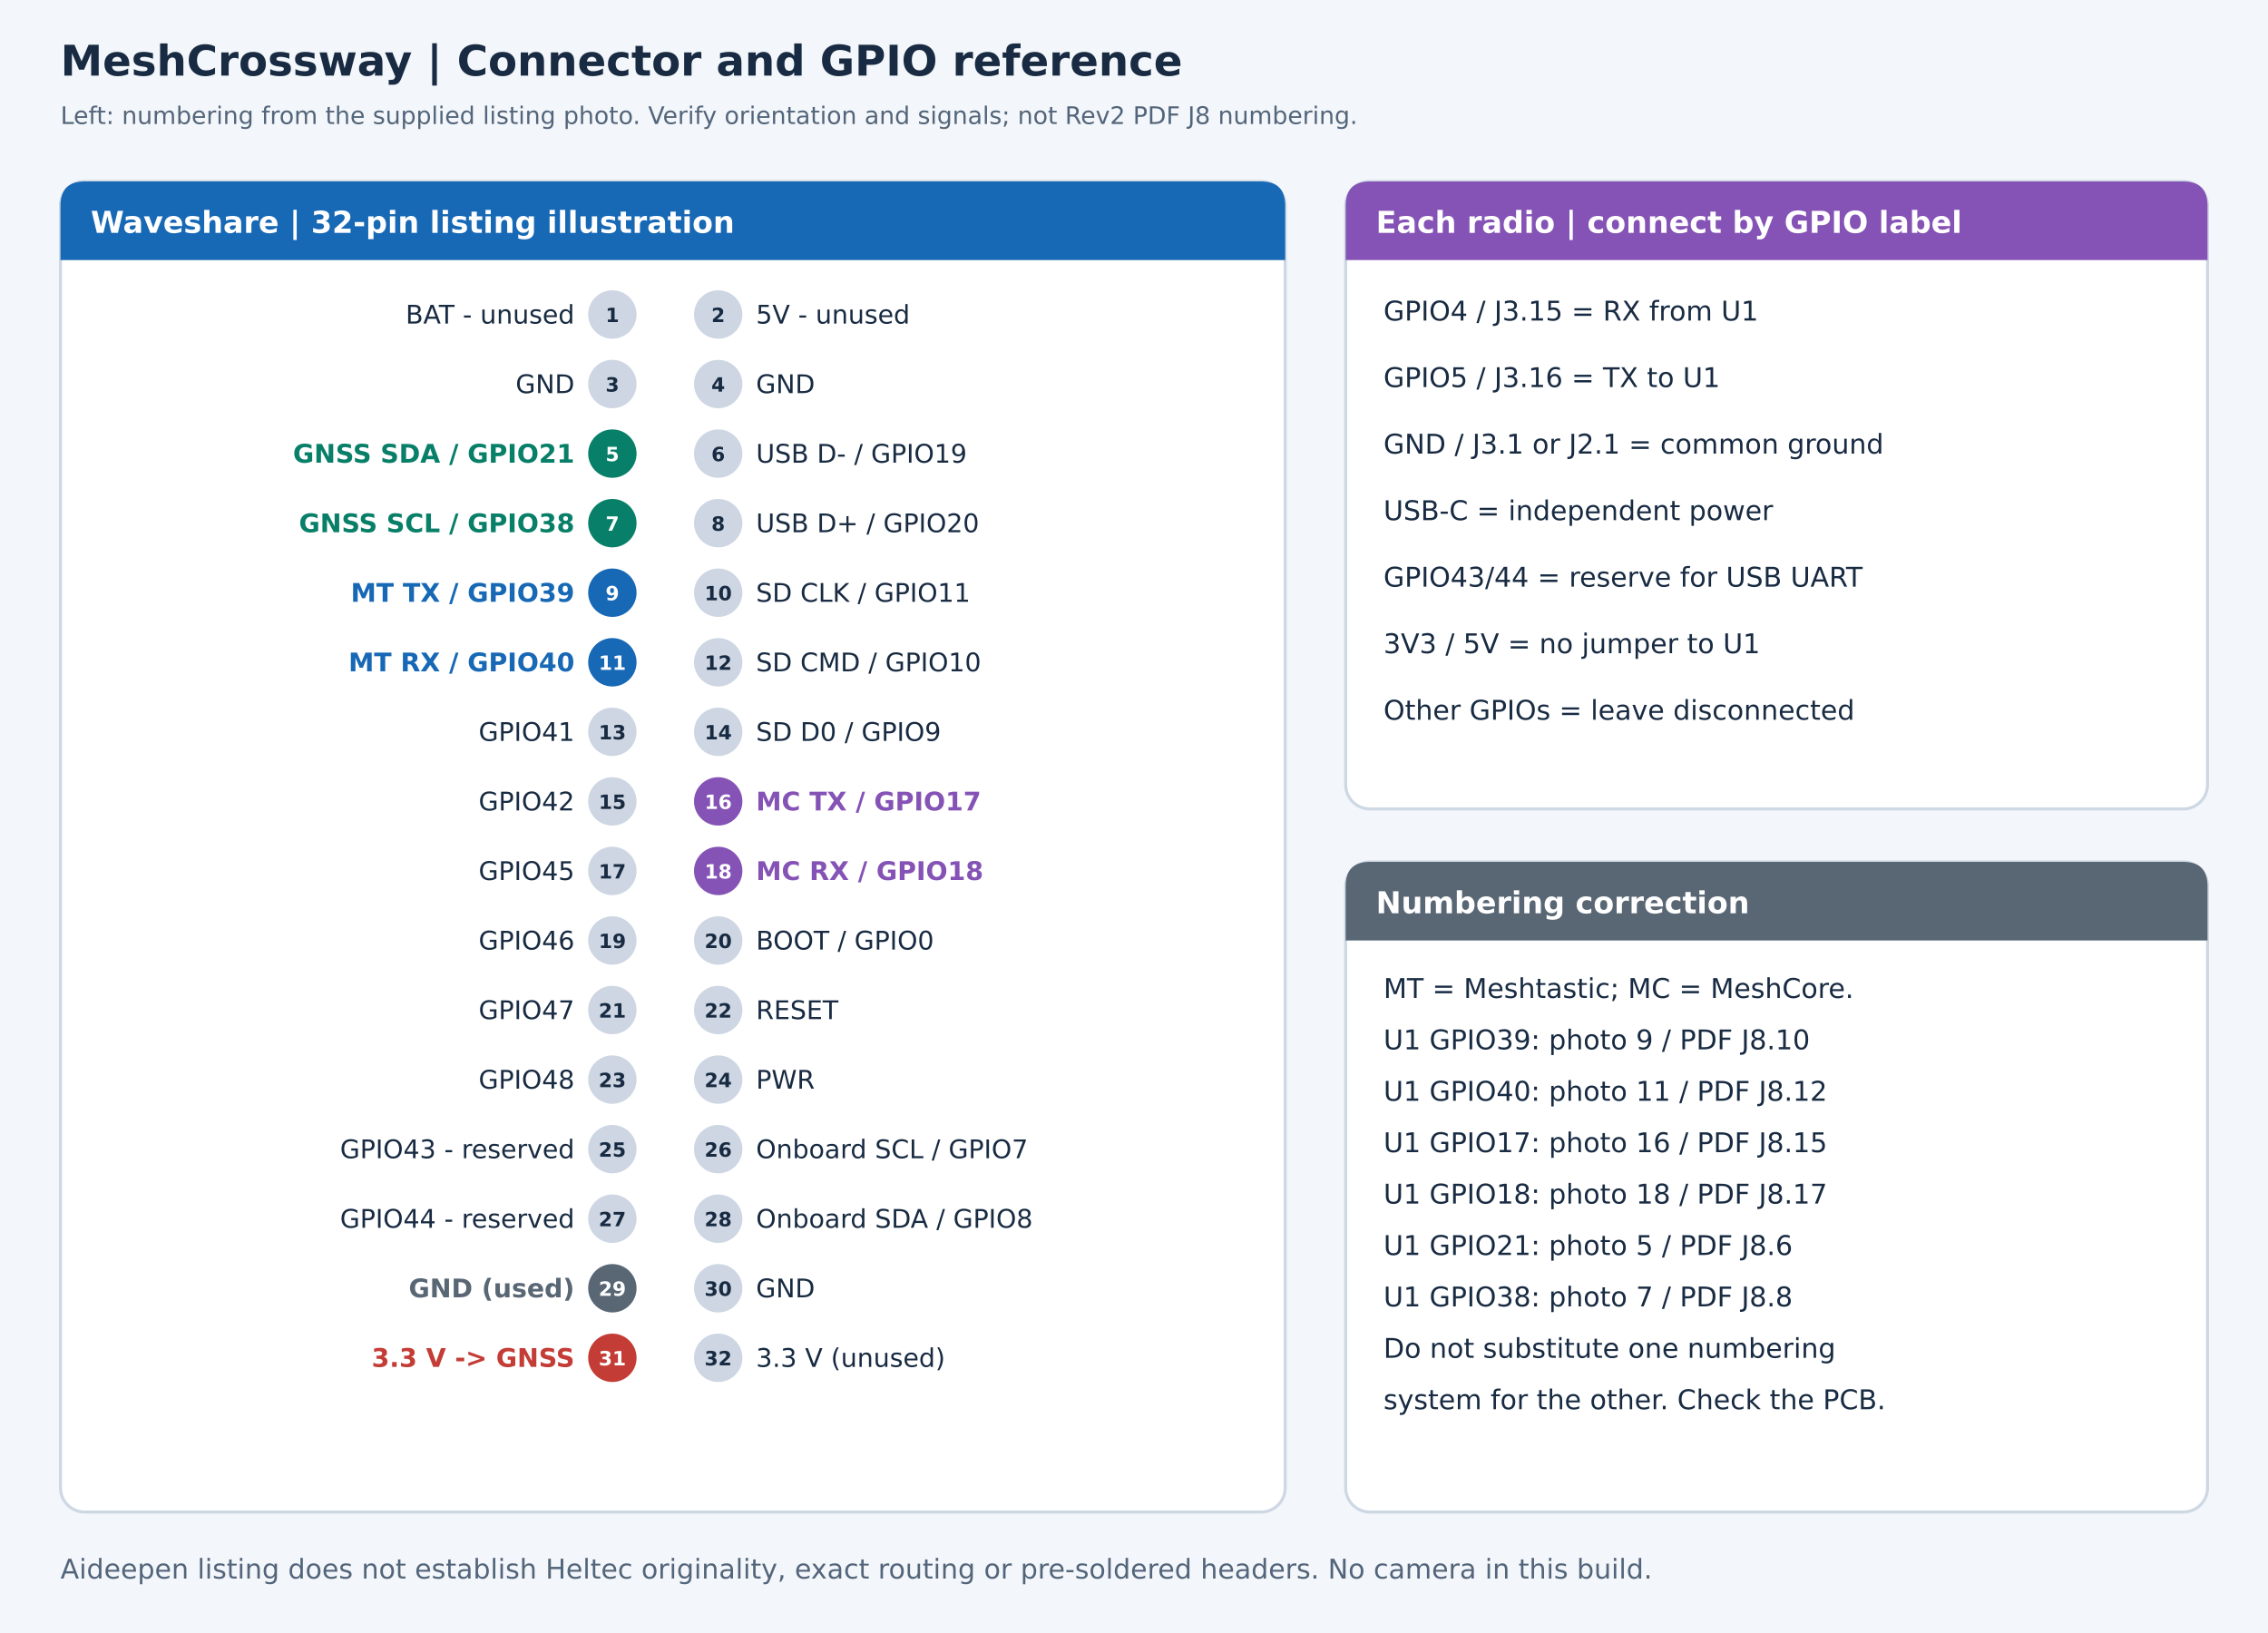
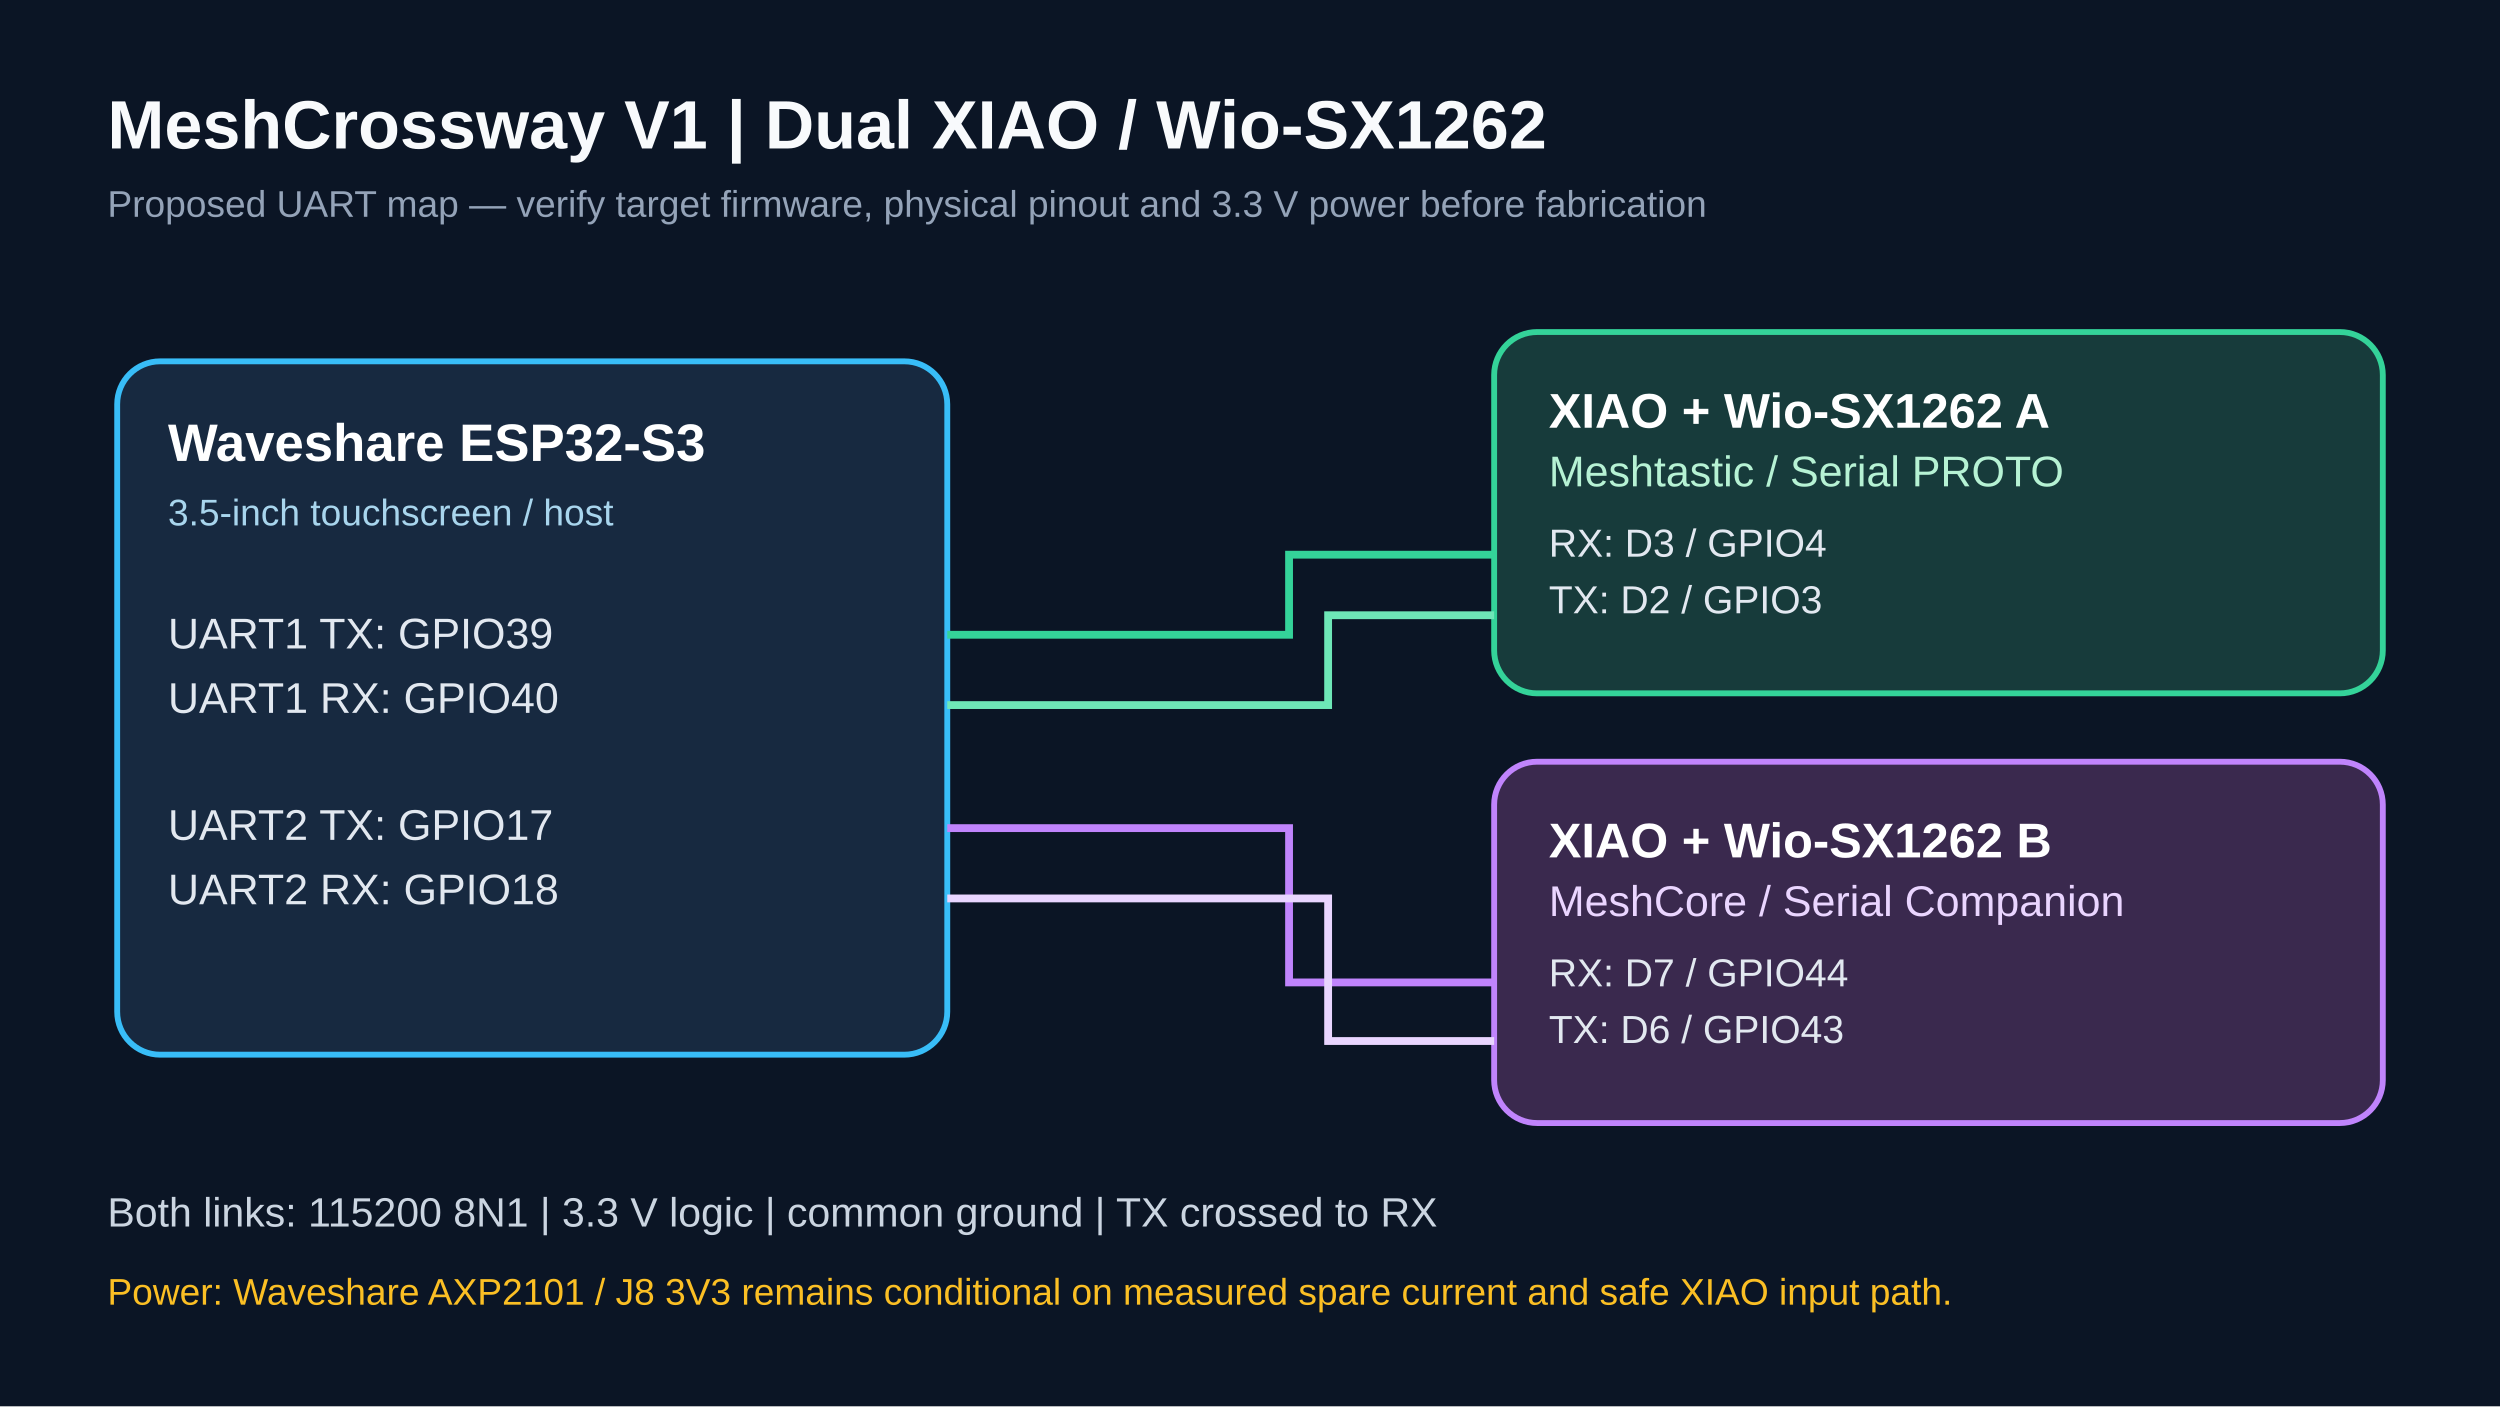
- <svg xmlns="http://www.w3.org/2000/svg" width="1500" height="1080" viewBox="0 0 1500 1080" role="img" aria-labelledby="title desc">
-   <rect width="1500" height="1080" fill="#f3f6fa" />
-   <defs>
-     <marker id="arrow" markerWidth="8" markerHeight="8" refX="7" refY="4" orient="auto-start-reverse">
-       <path d="M0 0L8 4L0 8Z" fill="context-stroke" />
-     </marker>
-   </defs>
-   <text x="40" y="50" font-family="DejaVu Sans,Arial,sans-serif" font-size="28" fill="#182b42" font-weight="700" text-anchor="start">MeshCrossway | Connector and GPIO reference</text>
-   <text x="40" y="82" font-family="DejaVu Sans,Arial,sans-serif" font-size="16" fill="#53657a" font-weight="400" text-anchor="start">Left: numbering from the supplied listing photo. Verify orientation and signals; not Rev2 PDF J8 numbering.</text>
-   <rect x="40" y="120" width="810" height="880" rx="16" fill="white" stroke="#ced8e4" stroke-width="2" />
-   <path d="M56 120H834Q850 120 850 136V172H40V136Q40 120 56 120" fill="#1768b5" />
-   <text x="60" y="154" font-family="DejaVu Sans,Arial,sans-serif" font-size="20" fill="white" font-weight="700" text-anchor="start">Waveshare | 32-pin listing illustration</text>
-   <circle cx="405" cy="208" r="16" fill="#cdd6e2" />
-   <text x="405" y="213" font-family="DejaVu Sans,Arial,sans-serif" font-size="13" fill="#182b42" font-weight="700" text-anchor="middle">1</text>
-   <text x="380" y="214" font-family="DejaVu Sans,Arial,sans-serif" font-size="17" fill="#182b42" font-weight="400" text-anchor="end">BAT - unused</text>
-   <circle cx="475" cy="208" r="16" fill="#cdd6e2" />
-   <text x="475" y="213" font-family="DejaVu Sans,Arial,sans-serif" font-size="13" fill="#182b42" font-weight="700" text-anchor="middle">2</text>
-   <text x="500" y="214" font-family="DejaVu Sans,Arial,sans-serif" font-size="17" fill="#182b42" font-weight="400" text-anchor="start">5V - unused</text>
-   <circle cx="405" cy="254" r="16" fill="#cdd6e2" />
-   <text x="405" y="259" font-family="DejaVu Sans,Arial,sans-serif" font-size="13" fill="#182b42" font-weight="700" text-anchor="middle">3</text>
-   <text x="380" y="260" font-family="DejaVu Sans,Arial,sans-serif" font-size="17" fill="#182b42" font-weight="400" text-anchor="end">GND</text>
-   <circle cx="475" cy="254" r="16" fill="#cdd6e2" />
-   <text x="475" y="259" font-family="DejaVu Sans,Arial,sans-serif" font-size="13" fill="#182b42" font-weight="700" text-anchor="middle">4</text>
-   <text x="500" y="260" font-family="DejaVu Sans,Arial,sans-serif" font-size="17" fill="#182b42" font-weight="400" text-anchor="start">GND</text>
-   <circle cx="405" cy="300" r="16" fill="#087f68" />
-   <text x="405" y="305" font-family="DejaVu Sans,Arial,sans-serif" font-size="13" fill="white" font-weight="700" text-anchor="middle">5</text>
-   <text x="380" y="306" font-family="DejaVu Sans,Arial,sans-serif" font-size="17" fill="#087f68" font-weight="700" text-anchor="end">GNSS SDA / GPIO21</text>
-   <circle cx="475" cy="300" r="16" fill="#cdd6e2" />
-   <text x="475" y="305" font-family="DejaVu Sans,Arial,sans-serif" font-size="13" fill="#182b42" font-weight="700" text-anchor="middle">6</text>
-   <text x="500" y="306" font-family="DejaVu Sans,Arial,sans-serif" font-size="17" fill="#182b42" font-weight="400" text-anchor="start">USB D- / GPIO19</text>
-   <circle cx="405" cy="346" r="16" fill="#087f68" />
-   <text x="405" y="351" font-family="DejaVu Sans,Arial,sans-serif" font-size="13" fill="white" font-weight="700" text-anchor="middle">7</text>
-   <text x="380" y="352" font-family="DejaVu Sans,Arial,sans-serif" font-size="17" fill="#087f68" font-weight="700" text-anchor="end">GNSS SCL / GPIO38</text>
-   <circle cx="475" cy="346" r="16" fill="#cdd6e2" />
-   <text x="475" y="351" font-family="DejaVu Sans,Arial,sans-serif" font-size="13" fill="#182b42" font-weight="700" text-anchor="middle">8</text>
-   <text x="500" y="352" font-family="DejaVu Sans,Arial,sans-serif" font-size="17" fill="#182b42" font-weight="400" text-anchor="start">USB D+ / GPIO20</text>
-   <circle cx="405" cy="392" r="16" fill="#1768b5" />
-   <text x="405" y="397" font-family="DejaVu Sans,Arial,sans-serif" font-size="13" fill="white" font-weight="700" text-anchor="middle">9</text>
-   <text x="380" y="398" font-family="DejaVu Sans,Arial,sans-serif" font-size="17" fill="#1768b5" font-weight="700" text-anchor="end">MT TX / GPIO39</text>
-   <circle cx="475" cy="392" r="16" fill="#cdd6e2" />
-   <text x="475" y="397" font-family="DejaVu Sans,Arial,sans-serif" font-size="13" fill="#182b42" font-weight="700" text-anchor="middle">10</text>
-   <text x="500" y="398" font-family="DejaVu Sans,Arial,sans-serif" font-size="17" fill="#182b42" font-weight="400" text-anchor="start">SD CLK / GPIO11</text>
-   <circle cx="405" cy="438" r="16" fill="#1768b5" />
-   <text x="405" y="443" font-family="DejaVu Sans,Arial,sans-serif" font-size="13" fill="white" font-weight="700" text-anchor="middle">11</text>
-   <text x="380" y="444" font-family="DejaVu Sans,Arial,sans-serif" font-size="17" fill="#1768b5" font-weight="700" text-anchor="end">MT RX / GPIO40</text>
-   <circle cx="475" cy="438" r="16" fill="#cdd6e2" />
-   <text x="475" y="443" font-family="DejaVu Sans,Arial,sans-serif" font-size="13" fill="#182b42" font-weight="700" text-anchor="middle">12</text>
-   <text x="500" y="444" font-family="DejaVu Sans,Arial,sans-serif" font-size="17" fill="#182b42" font-weight="400" text-anchor="start">SD CMD / GPIO10</text>
-   <circle cx="405" cy="484" r="16" fill="#cdd6e2" />
-   <text x="405" y="489" font-family="DejaVu Sans,Arial,sans-serif" font-size="13" fill="#182b42" font-weight="700" text-anchor="middle">13</text>
-   <text x="380" y="490" font-family="DejaVu Sans,Arial,sans-serif" font-size="17" fill="#182b42" font-weight="400" text-anchor="end">GPIO41</text>
-   <circle cx="475" cy="484" r="16" fill="#cdd6e2" />
-   <text x="475" y="489" font-family="DejaVu Sans,Arial,sans-serif" font-size="13" fill="#182b42" font-weight="700" text-anchor="middle">14</text>
-   <text x="500" y="490" font-family="DejaVu Sans,Arial,sans-serif" font-size="17" fill="#182b42" font-weight="400" text-anchor="start">SD D0 / GPIO9</text>
-   <circle cx="405" cy="530" r="16" fill="#cdd6e2" />
-   <text x="405" y="535" font-family="DejaVu Sans,Arial,sans-serif" font-size="13" fill="#182b42" font-weight="700" text-anchor="middle">15</text>
-   <text x="380" y="536" font-family="DejaVu Sans,Arial,sans-serif" font-size="17" fill="#182b42" font-weight="400" text-anchor="end">GPIO42</text>
-   <circle cx="475" cy="530" r="16" fill="#8553b5" />
-   <text x="475" y="535" font-family="DejaVu Sans,Arial,sans-serif" font-size="13" fill="white" font-weight="700" text-anchor="middle">16</text>
-   <text x="500" y="536" font-family="DejaVu Sans,Arial,sans-serif" font-size="17" fill="#8553b5" font-weight="700" text-anchor="start">MC TX / GPIO17</text>
-   <circle cx="405" cy="576" r="16" fill="#cdd6e2" />
-   <text x="405" y="581" font-family="DejaVu Sans,Arial,sans-serif" font-size="13" fill="#182b42" font-weight="700" text-anchor="middle">17</text>
-   <text x="380" y="582" font-family="DejaVu Sans,Arial,sans-serif" font-size="17" fill="#182b42" font-weight="400" text-anchor="end">GPIO45</text>
-   <circle cx="475" cy="576" r="16" fill="#8553b5" />
-   <text x="475" y="581" font-family="DejaVu Sans,Arial,sans-serif" font-size="13" fill="white" font-weight="700" text-anchor="middle">18</text>
-   <text x="500" y="582" font-family="DejaVu Sans,Arial,sans-serif" font-size="17" fill="#8553b5" font-weight="700" text-anchor="start">MC RX / GPIO18</text>
-   <circle cx="405" cy="622" r="16" fill="#cdd6e2" />
-   <text x="405" y="627" font-family="DejaVu Sans,Arial,sans-serif" font-size="13" fill="#182b42" font-weight="700" text-anchor="middle">19</text>
-   <text x="380" y="628" font-family="DejaVu Sans,Arial,sans-serif" font-size="17" fill="#182b42" font-weight="400" text-anchor="end">GPIO46</text>
-   <circle cx="475" cy="622" r="16" fill="#cdd6e2" />
-   <text x="475" y="627" font-family="DejaVu Sans,Arial,sans-serif" font-size="13" fill="#182b42" font-weight="700" text-anchor="middle">20</text>
-   <text x="500" y="628" font-family="DejaVu Sans,Arial,sans-serif" font-size="17" fill="#182b42" font-weight="400" text-anchor="start">BOOT / GPIO0</text>
-   <circle cx="405" cy="668" r="16" fill="#cdd6e2" />
-   <text x="405" y="673" font-family="DejaVu Sans,Arial,sans-serif" font-size="13" fill="#182b42" font-weight="700" text-anchor="middle">21</text>
-   <text x="380" y="674" font-family="DejaVu Sans,Arial,sans-serif" font-size="17" fill="#182b42" font-weight="400" text-anchor="end">GPIO47</text>
-   <circle cx="475" cy="668" r="16" fill="#cdd6e2" />
-   <text x="475" y="673" font-family="DejaVu Sans,Arial,sans-serif" font-size="13" fill="#182b42" font-weight="700" text-anchor="middle">22</text>
-   <text x="500" y="674" font-family="DejaVu Sans,Arial,sans-serif" font-size="17" fill="#182b42" font-weight="400" text-anchor="start">RESET</text>
-   <circle cx="405" cy="714" r="16" fill="#cdd6e2" />
-   <text x="405" y="719" font-family="DejaVu Sans,Arial,sans-serif" font-size="13" fill="#182b42" font-weight="700" text-anchor="middle">23</text>
-   <text x="380" y="720" font-family="DejaVu Sans,Arial,sans-serif" font-size="17" fill="#182b42" font-weight="400" text-anchor="end">GPIO48</text>
-   <circle cx="475" cy="714" r="16" fill="#cdd6e2" />
-   <text x="475" y="719" font-family="DejaVu Sans,Arial,sans-serif" font-size="13" fill="#182b42" font-weight="700" text-anchor="middle">24</text>
-   <text x="500" y="720" font-family="DejaVu Sans,Arial,sans-serif" font-size="17" fill="#182b42" font-weight="400" text-anchor="start">PWR</text>
-   <circle cx="405" cy="760" r="16" fill="#cdd6e2" />
-   <text x="405" y="765" font-family="DejaVu Sans,Arial,sans-serif" font-size="13" fill="#182b42" font-weight="700" text-anchor="middle">25</text>
-   <text x="380" y="766" font-family="DejaVu Sans,Arial,sans-serif" font-size="17" fill="#182b42" font-weight="400" text-anchor="end">GPIO43 - reserved</text>
-   <circle cx="475" cy="760" r="16" fill="#cdd6e2" />
-   <text x="475" y="765" font-family="DejaVu Sans,Arial,sans-serif" font-size="13" fill="#182b42" font-weight="700" text-anchor="middle">26</text>
-   <text x="500" y="766" font-family="DejaVu Sans,Arial,sans-serif" font-size="17" fill="#182b42" font-weight="400" text-anchor="start">Onboard SCL / GPIO7</text>
-   <circle cx="405" cy="806" r="16" fill="#cdd6e2" />
-   <text x="405" y="811" font-family="DejaVu Sans,Arial,sans-serif" font-size="13" fill="#182b42" font-weight="700" text-anchor="middle">27</text>
-   <text x="380" y="812" font-family="DejaVu Sans,Arial,sans-serif" font-size="17" fill="#182b42" font-weight="400" text-anchor="end">GPIO44 - reserved</text>
-   <circle cx="475" cy="806" r="16" fill="#cdd6e2" />
-   <text x="475" y="811" font-family="DejaVu Sans,Arial,sans-serif" font-size="13" fill="#182b42" font-weight="700" text-anchor="middle">28</text>
-   <text x="500" y="812" font-family="DejaVu Sans,Arial,sans-serif" font-size="17" fill="#182b42" font-weight="400" text-anchor="start">Onboard SDA / GPIO8</text>
-   <circle cx="405" cy="852" r="16" fill="#596775" />
-   <text x="405" y="857" font-family="DejaVu Sans,Arial,sans-serif" font-size="13" fill="white" font-weight="700" text-anchor="middle">29</text>
-   <text x="380" y="858" font-family="DejaVu Sans,Arial,sans-serif" font-size="17" fill="#596775" font-weight="700" text-anchor="end">GND (used)</text>
-   <circle cx="475" cy="852" r="16" fill="#cdd6e2" />
-   <text x="475" y="857" font-family="DejaVu Sans,Arial,sans-serif" font-size="13" fill="#182b42" font-weight="700" text-anchor="middle">30</text>
-   <text x="500" y="858" font-family="DejaVu Sans,Arial,sans-serif" font-size="17" fill="#182b42" font-weight="400" text-anchor="start">GND</text>
-   <circle cx="405" cy="898" r="16" fill="#c43c36" />
-   <text x="405" y="903" font-family="DejaVu Sans,Arial,sans-serif" font-size="13" fill="white" font-weight="700" text-anchor="middle">31</text>
-   <text x="380" y="904" font-family="DejaVu Sans,Arial,sans-serif" font-size="17" fill="#c43c36" font-weight="700" text-anchor="end">3.3 V -&gt; GNSS</text>
-   <circle cx="475" cy="898" r="16" fill="#cdd6e2" />
-   <text x="475" y="903" font-family="DejaVu Sans,Arial,sans-serif" font-size="13" fill="#182b42" font-weight="700" text-anchor="middle">32</text>
-   <text x="500" y="904" font-family="DejaVu Sans,Arial,sans-serif" font-size="17" fill="#182b42" font-weight="400" text-anchor="start">3.3 V (unused)</text>
-   <rect x="890" y="120" width="570" height="415" rx="16" fill="white" stroke="#ced8e4" stroke-width="2" />
-   <path d="M906 120H1444Q1460 120 1460 136V172H890V136Q890 120 906 120" fill="#8553b5" />
-   <text x="910" y="154" font-family="DejaVu Sans,Arial,sans-serif" font-size="20" fill="white" font-weight="700" text-anchor="start">Each radio | connect by GPIO label</text>
-   <text x="915" y="212" font-family="DejaVu Sans,Arial,sans-serif" font-size="18" fill="#182b42" font-weight="400" text-anchor="start">GPIO4 / J3.15 = RX from U1</text>
-   <text x="915" y="256" font-family="DejaVu Sans,Arial,sans-serif" font-size="18" fill="#182b42" font-weight="400" text-anchor="start">GPIO5 / J3.16 = TX to U1</text>
-   <text x="915" y="300" font-family="DejaVu Sans,Arial,sans-serif" font-size="18" fill="#182b42" font-weight="400" text-anchor="start">GND / J3.1 or J2.1 = common ground</text>
-   <text x="915" y="344" font-family="DejaVu Sans,Arial,sans-serif" font-size="18" fill="#182b42" font-weight="400" text-anchor="start">USB-C = independent power</text>
-   <text x="915" y="388" font-family="DejaVu Sans,Arial,sans-serif" font-size="18" fill="#182b42" font-weight="400" text-anchor="start">GPIO43/44 = reserve for USB UART</text>
-   <text x="915" y="432" font-family="DejaVu Sans,Arial,sans-serif" font-size="18" fill="#182b42" font-weight="400" text-anchor="start">3V3 / 5V = no jumper to U1</text>
-   <text x="915" y="476" font-family="DejaVu Sans,Arial,sans-serif" font-size="18" fill="#182b42" font-weight="400" text-anchor="start">Other GPIOs = leave disconnected</text>
-   <rect x="890" y="570" width="570" height="430" rx="16" fill="white" stroke="#ced8e4" stroke-width="2" />
-   <path d="M906 570H1444Q1460 570 1460 586V622H890V586Q890 570 906 570" fill="#596775" />
-   <text x="910" y="604" font-family="DejaVu Sans,Arial,sans-serif" font-size="20" fill="white" font-weight="700" text-anchor="start">Numbering correction</text>
-   <text x="915" y="660" font-family="DejaVu Sans,Arial,sans-serif" font-size="18" fill="#182b42" font-weight="400" text-anchor="start">MT = Meshtastic; MC = MeshCore.</text>
-   <text x="915" y="694" font-family="DejaVu Sans,Arial,sans-serif" font-size="18" fill="#182b42" font-weight="400" text-anchor="start">U1 GPIO39: photo 9 / PDF J8.10</text>
-   <text x="915" y="728" font-family="DejaVu Sans,Arial,sans-serif" font-size="18" fill="#182b42" font-weight="400" text-anchor="start">U1 GPIO40: photo 11 / PDF J8.12</text>
-   <text x="915" y="762" font-family="DejaVu Sans,Arial,sans-serif" font-size="18" fill="#182b42" font-weight="400" text-anchor="start">U1 GPIO17: photo 16 / PDF J8.15</text>
-   <text x="915" y="796" font-family="DejaVu Sans,Arial,sans-serif" font-size="18" fill="#182b42" font-weight="400" text-anchor="start">U1 GPIO18: photo 18 / PDF J8.17</text>
-   <text x="915" y="830" font-family="DejaVu Sans,Arial,sans-serif" font-size="18" fill="#182b42" font-weight="400" text-anchor="start">U1 GPIO21: photo 5 / PDF J8.6</text>
-   <text x="915" y="864" font-family="DejaVu Sans,Arial,sans-serif" font-size="18" fill="#182b42" font-weight="400" text-anchor="start">U1 GPIO38: photo 7 / PDF J8.8</text>
-   <text x="915" y="898" font-family="DejaVu Sans,Arial,sans-serif" font-size="18" fill="#182b42" font-weight="400" text-anchor="start">Do not substitute one numbering</text>
-   <text x="915" y="932" font-family="DejaVu Sans,Arial,sans-serif" font-size="18" fill="#182b42" font-weight="400" text-anchor="start">system for the other. Check the PCB.</text>
-   <text x="40" y="1044" font-family="DejaVu Sans,Arial,sans-serif" font-size="18" fill="#53657a" font-weight="400" text-anchor="start">Aideepen listing does not establish Heltec originality, exact routing or pre-soldered headers. No camera in this build.</text>
+ <svg xmlns="http://www.w3.org/2000/svg" width="1280" height="720" viewBox="0 0 1280 720">
+   <rect width="1280" height="720" fill="#0b1525" />
+   <text x="55" y="76" fill="#f8fafc" font-family="Arial" font-size="35" font-weight="bold">MeshCrossway V1 | Dual XIAO / Wio-SX1262</text>
+   <text x="55" y="111" fill="#94a3b8" font-family="Arial" font-size="19">Proposed UART map — verify target firmware, physical pinout and 3.3 V power before fabrication</text>
+   <rect x="60" y="185" width="425" height="355" rx="22" fill="#172940" stroke="#38bdf8" stroke-width="3" />
+   <text x="86" y="236" fill="#ffffff" font-family="Arial" font-size="27" font-weight="bold">Waveshare ESP32-S3</text>
+   <text x="86" y="269" fill="#a8d5ed" font-family="Arial" font-size="19">3.5-inch touchscreen / host</text>
+   <text x="86" y="332" fill="#e2e8f0" font-family="Arial" font-size="22">UART1 TX: GPIO39</text>
+   <text x="86" y="365" fill="#e2e8f0" font-family="Arial" font-size="22">UART1 RX: GPIO40</text>
+   <text x="86" y="430" fill="#e2e8f0" font-family="Arial" font-size="22">UART2 TX: GPIO17</text>
+   <text x="86" y="463" fill="#e2e8f0" font-family="Arial" font-size="22">UART2 RX: GPIO18</text>
+   <rect x="765" y="170" width="455" height="185" rx="22" fill="#173b3b" stroke="#34d399" stroke-width="3" />
+   <text x="793" y="219" fill="#ffffff" font-family="Arial" font-size="25" font-weight="bold">XIAO + Wio-SX1262 A</text>
+   <text x="793" y="249" fill="#b6f2d4" font-family="Arial" font-size="22">Meshtastic / Serial PROTO</text>
+   <text x="793" y="285" fill="#e2e8f0" font-family="Arial" font-size="20">RX: D3 / GPIO4</text>
+   <text x="793" y="314" fill="#e2e8f0" font-family="Arial" font-size="20">TX: D2 / GPIO3</text>
+   <rect x="765" y="390" width="455" height="185" rx="22" fill="#3a294e" stroke="#c084fc" stroke-width="3" />
+   <text x="793" y="439" fill="#ffffff" font-family="Arial" font-size="25" font-weight="bold">XIAO + Wio-SX1262 B</text>
+   <text x="793" y="469" fill="#ead5ff" font-family="Arial" font-size="22">MeshCore / Serial Companion</text>
+   <text x="793" y="505" fill="#e2e8f0" font-family="Arial" font-size="20">RX: D7 / GPIO44</text>
+   <text x="793" y="534" fill="#e2e8f0" font-family="Arial" font-size="20">TX: D6 / GPIO43</text>
+   <g fill="none" stroke-width="4">
+     <path d="M485 325H660V284H765" stroke="#34d399" />
+     <path d="M485 361H680V315H765" stroke="#6ee7b7" />
+     <path d="M485 424H660V503H765" stroke="#c084fc" />
+     <path d="M485 460H680V533H765" stroke="#e9d5ff" />
+   </g>
+   <text x="55" y="628" fill="#cbd5e1" font-family="Arial" font-size="21">Both links: 115200 8N1 | 3.3 V logic | common ground | TX crossed to RX</text>
+   <text x="55" y="668" fill="#fbbf24" font-family="Arial" font-size="19">Power: Waveshare AXP2101 / J8 3V3 remains conditional on measured spare current and safe XIAO input path.</text>
</svg>
